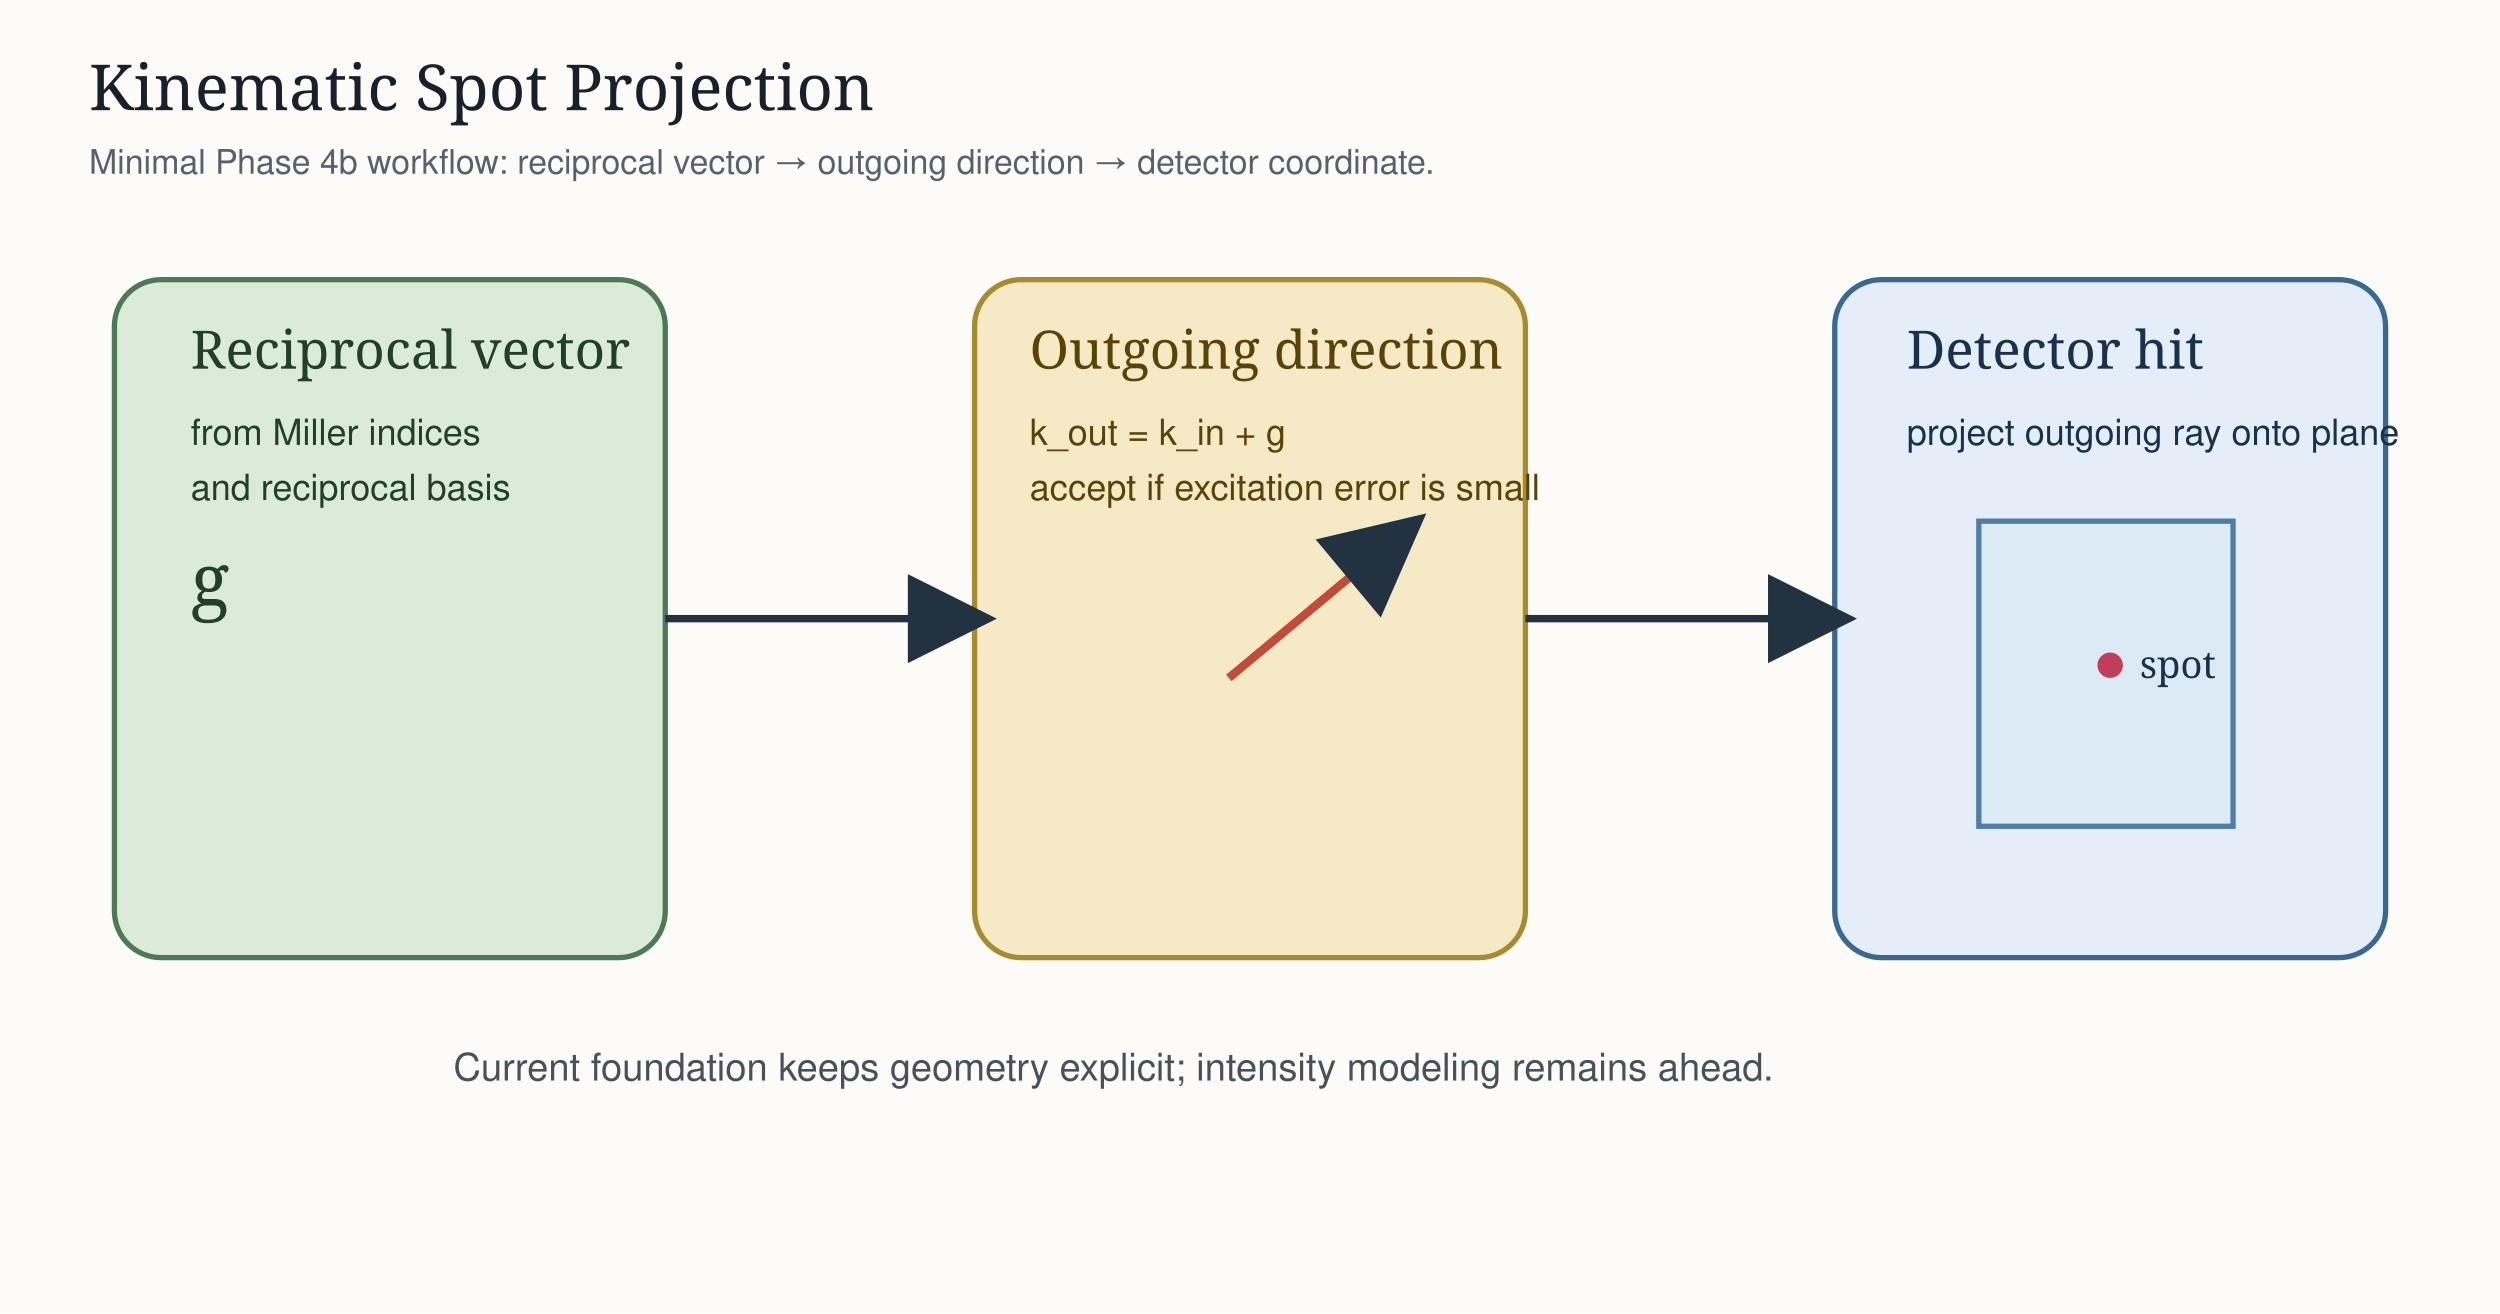
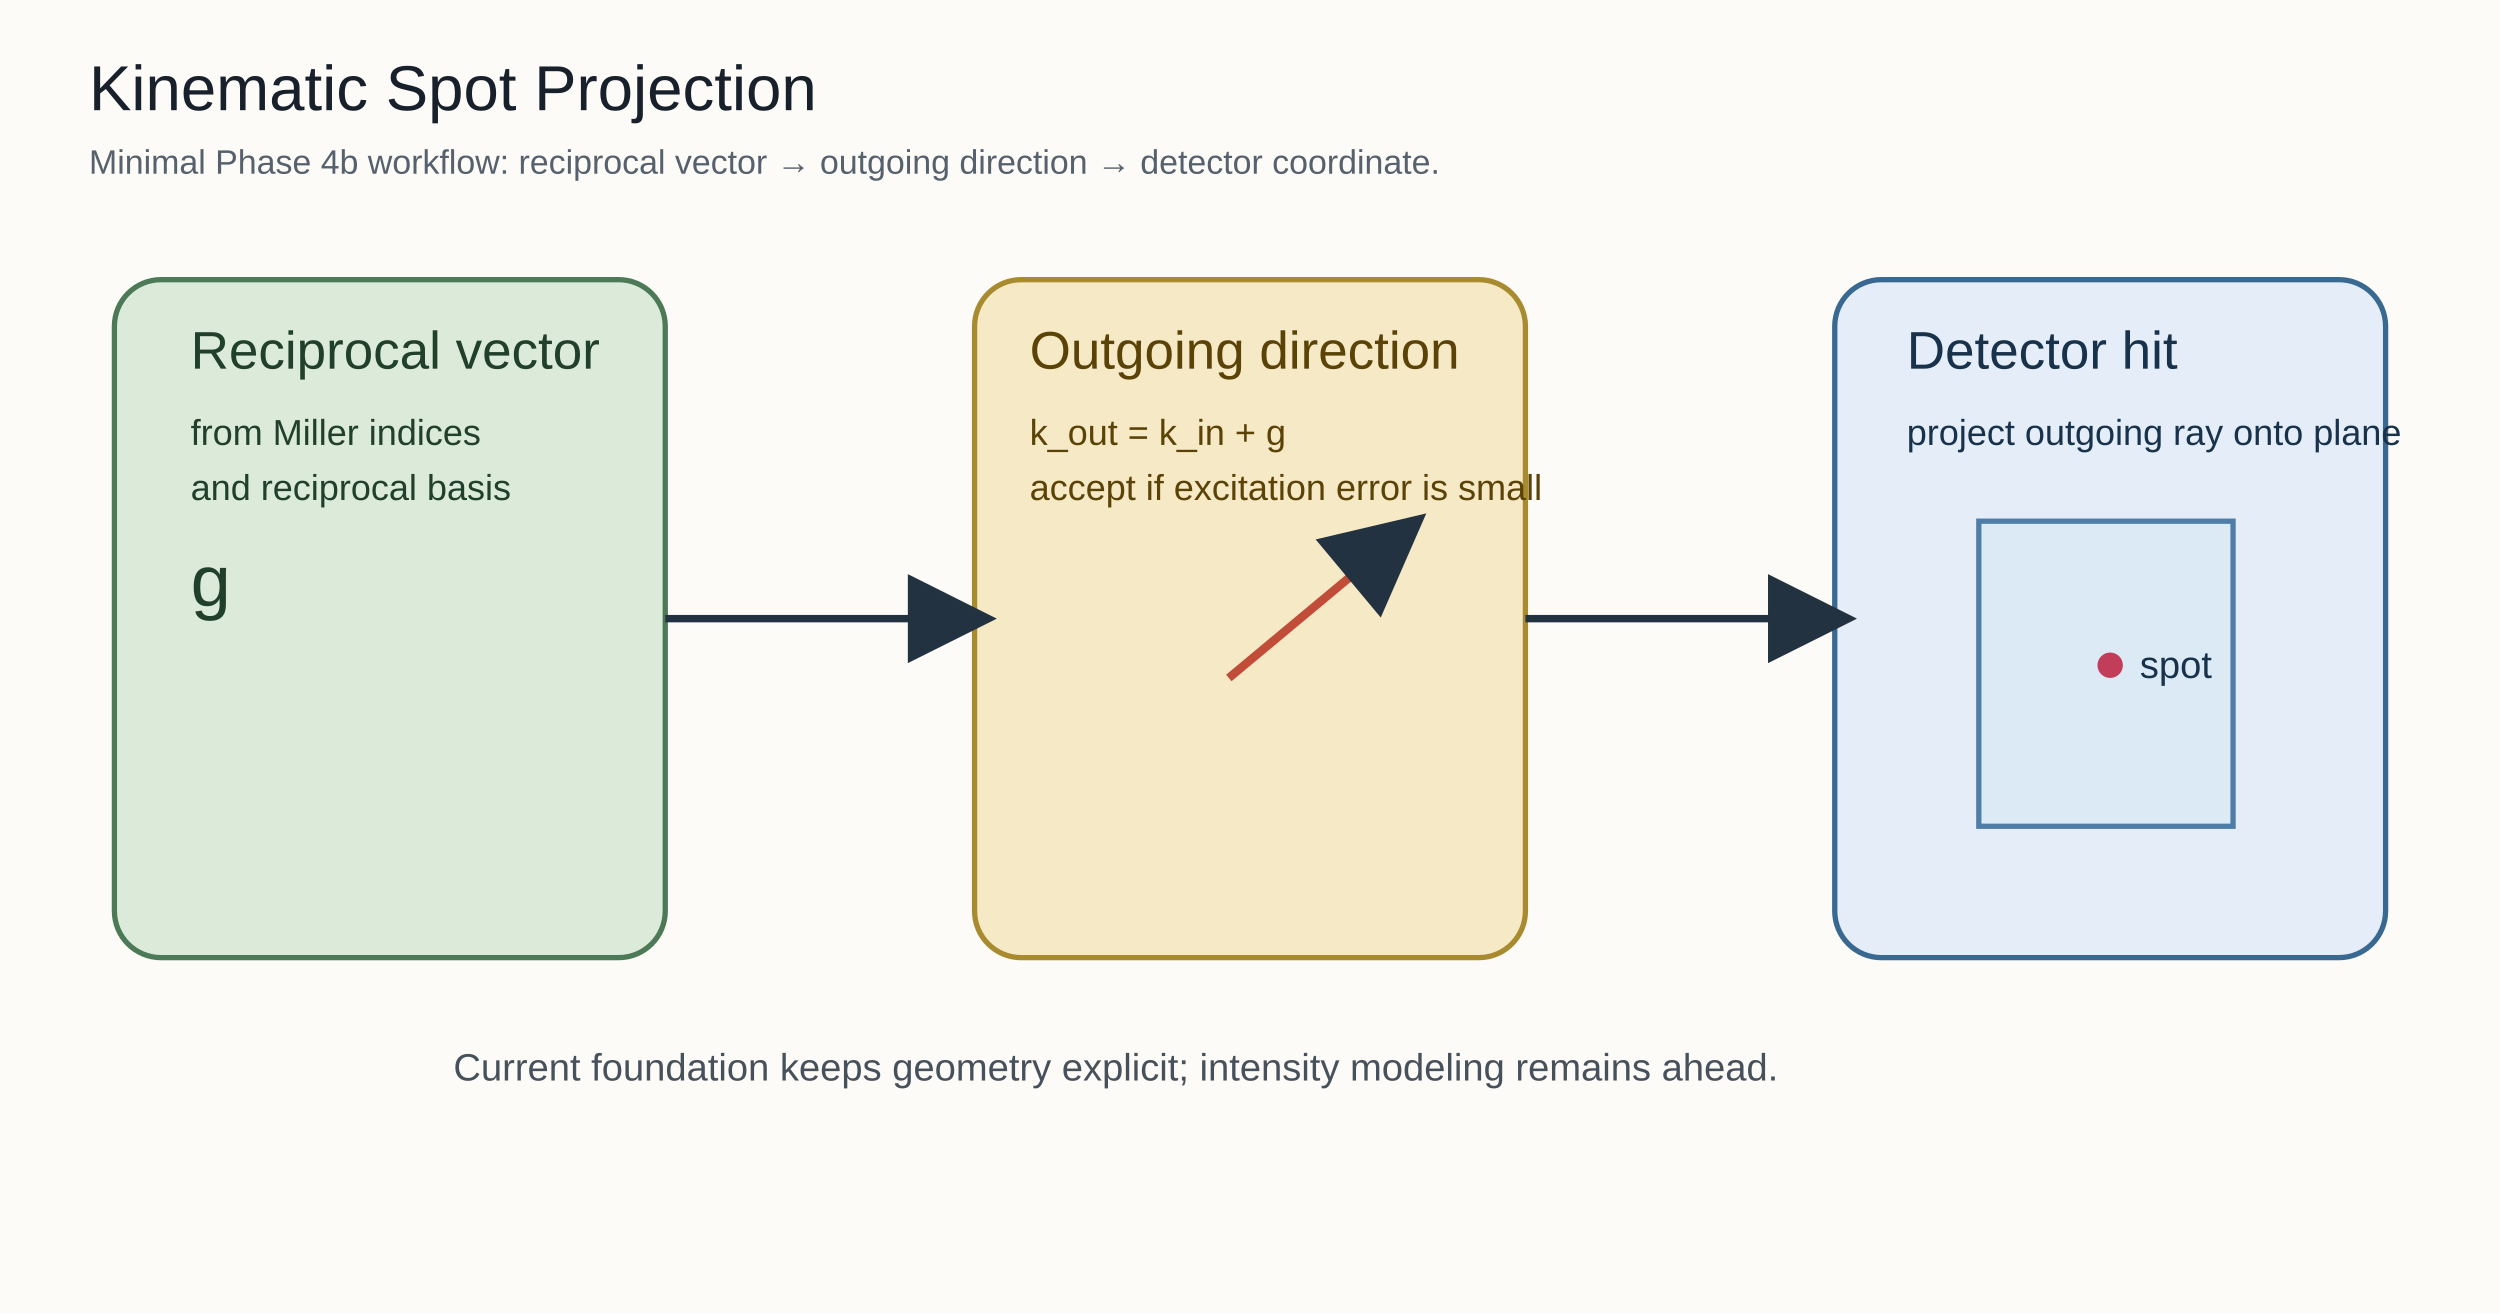
<svg xmlns="http://www.w3.org/2000/svg" width="1180" height="620" viewBox="0 0 1180 620">
  <defs>
    <marker id="arrow" markerWidth="12" markerHeight="12" refX="9" refY="6" orient="auto">
      <path d="M0,0 L12,6 L0,12 z" fill="#223241" />
    </marker>
  </defs>
  <rect width="1180" height="620" fill="#fcfbf7" />
-   <text x="42" y="52" font-size="30" font-family="Georgia, serif" fill="#18212b">Kinematic Spot Projection</text>
-   <text x="42" y="82" font-size="16" font-family="Helvetica, Arial, sans-serif" fill="#56616d">
+   <text x="42" y="52" font-size="30" font-family="Arial, Helvetica, sans-serif" fill="#18212b">Kinematic Spot Projection</text>
+   <text x="42" y="82" font-size="16" font-family="Arial, Helvetica, sans-serif" fill="#56616d">
    Minimal Phase 4b workflow: reciprocal vector → outgoing direction → detector coordinate.
  </text>
  <rect x="54" y="132" width="260" height="320" rx="22" fill="#dcebd9" stroke="#4c7a57" stroke-width="2.5" />
  <rect x="460" y="132" width="260" height="320" rx="22" fill="#f6e9c5" stroke="#a88a2f" stroke-width="2.5" />
  <rect x="866" y="132" width="260" height="320" rx="22" fill="#e4edf8" stroke="#396890" stroke-width="2.5" />
-   <text x="90" y="174" font-size="25" font-family="Georgia, serif" fill="#21402c">Reciprocal vector</text>
-   <text x="90" y="210" font-size="17" font-family="Helvetica, Arial, sans-serif" fill="#21402c">from Miller indices</text>
-   <text x="90" y="236" font-size="17" font-family="Helvetica, Arial, sans-serif" fill="#21402c">and reciprocal basis</text>
-   <text x="90" y="286" font-size="34" font-family="Georgia, serif" fill="#21402c">g</text>
-   <text x="486" y="174" font-size="25" font-family="Georgia, serif" fill="#5b4308">Outgoing direction</text>
-   <text x="486" y="210" font-size="17" font-family="Helvetica, Arial, sans-serif" fill="#5b4308">k_out = k_in + g</text>
-   <text x="486" y="236" font-size="17" font-family="Helvetica, Arial, sans-serif" fill="#5b4308">accept if excitation error is small</text>
+   <text x="90" y="174" font-size="25" font-family="Arial, Helvetica, sans-serif" fill="#21402c">Reciprocal vector</text>
+   <text x="90" y="210" font-size="17" font-family="Arial, Helvetica, sans-serif" fill="#21402c">from Miller indices</text>
+   <text x="90" y="236" font-size="17" font-family="Arial, Helvetica, sans-serif" fill="#21402c">and reciprocal basis</text>
+   <text x="90" y="286" font-size="34" font-family="Arial, Helvetica, sans-serif" fill="#21402c">g</text>
+   <text x="486" y="174" font-size="25" font-family="Arial, Helvetica, sans-serif" fill="#5b4308">Outgoing direction</text>
+   <text x="486" y="210" font-size="17" font-family="Arial, Helvetica, sans-serif" fill="#5b4308">k_out = k_in + g</text>
+   <text x="486" y="236" font-size="17" font-family="Arial, Helvetica, sans-serif" fill="#5b4308">accept if excitation error is small</text>
  <line x1="580" y1="320" x2="664" y2="250" stroke="#c14d39" stroke-width="4" marker-end="url(#arrow)" />
-   <text x="900" y="174" font-size="25" font-family="Georgia, serif" fill="#17324a">Detector hit</text>
-   <text x="900" y="210" font-size="17" font-family="Helvetica, Arial, sans-serif" fill="#17324a">project outgoing ray onto plane</text>
+   <text x="900" y="174" font-size="25" font-family="Arial, Helvetica, sans-serif" fill="#17324a">Detector hit</text>
+   <text x="900" y="210" font-size="17" font-family="Arial, Helvetica, sans-serif" fill="#17324a">project outgoing ray onto plane</text>
  <rect x="934" y="246" width="120" height="144" fill="#dceaf6" stroke="#4e7ea7" stroke-width="2.5" />
  <circle cx="996" cy="314" r="6" fill="#c13d5a" />
-   <text x="1010" y="320" font-size="18" font-family="Georgia, serif" fill="#17324a">spot</text>
+   <text x="1010" y="320" font-size="18" font-family="Arial, Helvetica, sans-serif" fill="#17324a">spot</text>
  <line x1="314" y1="292" x2="460" y2="292" stroke="#223241" stroke-width="3.5" marker-end="url(#arrow)" />
  <line x1="720" y1="292" x2="866" y2="292" stroke="#223241" stroke-width="3.5" marker-end="url(#arrow)" />
-   <text x="214" y="510" font-size="18" font-family="Helvetica, Arial, sans-serif" fill="#47515c">
+   <text x="214" y="510" font-size="18" font-family="Arial, Helvetica, sans-serif" fill="#47515c">
    Current foundation keeps geometry explicit; intensity modeling remains ahead.
  </text>
</svg>
